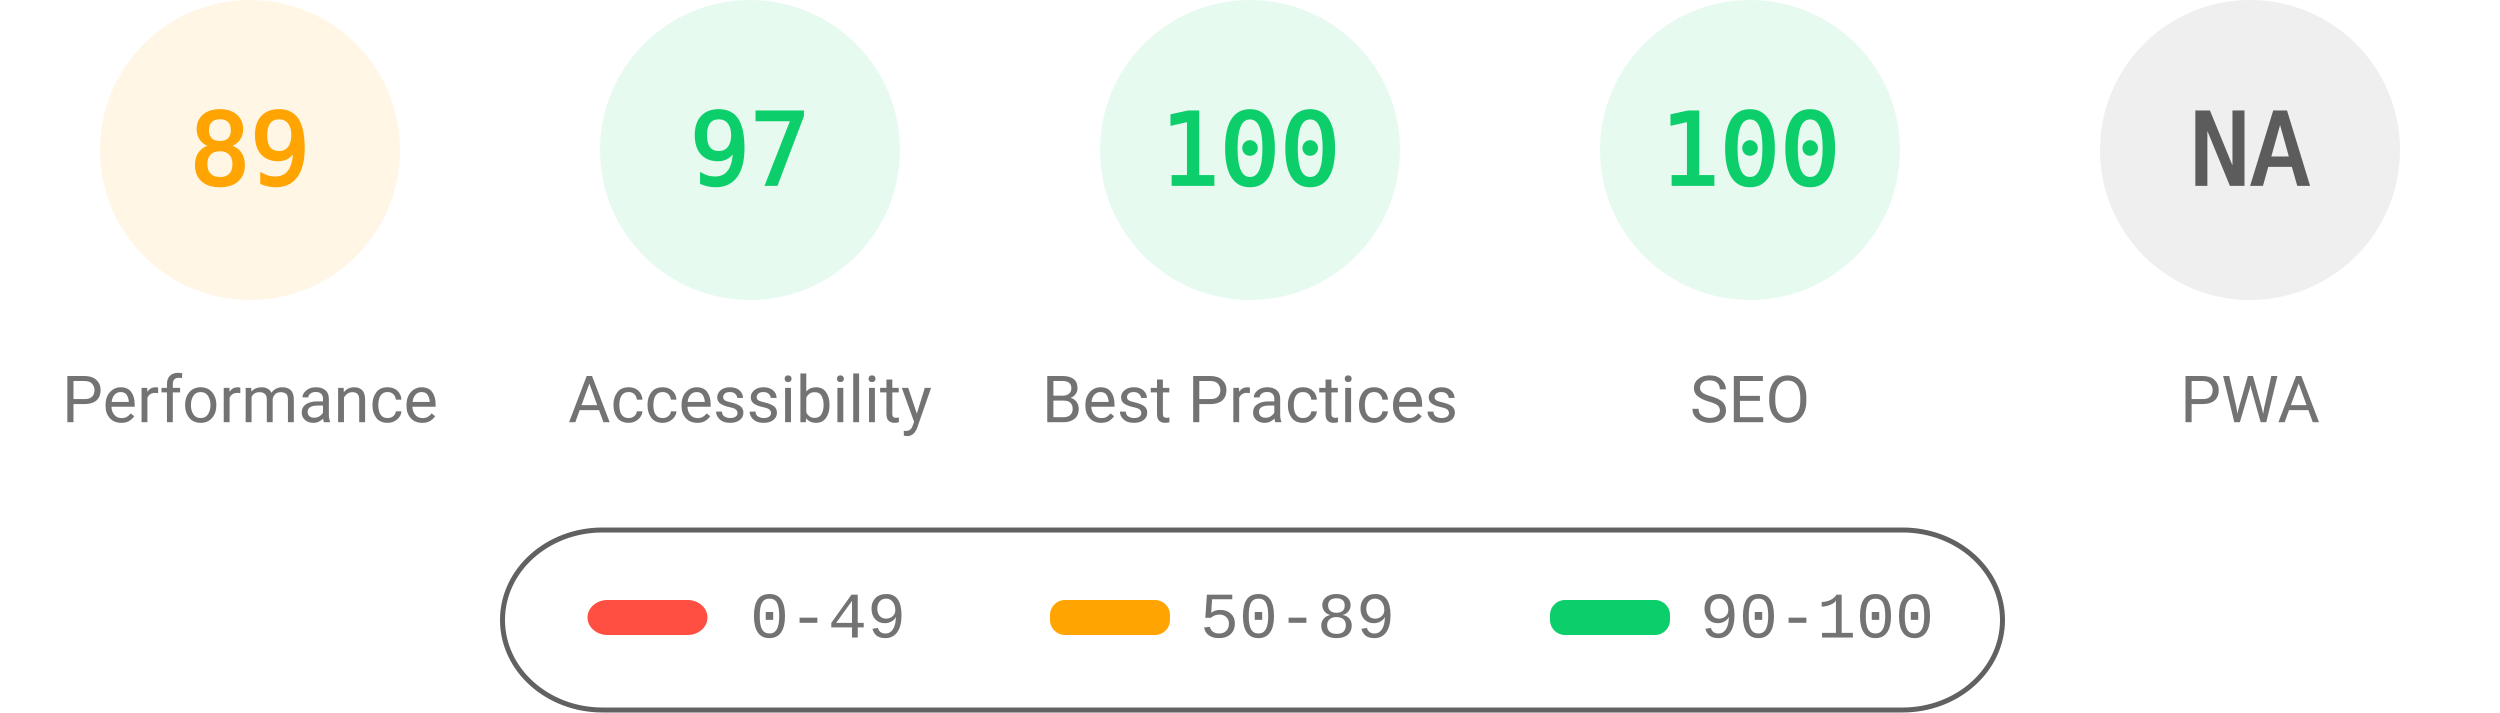
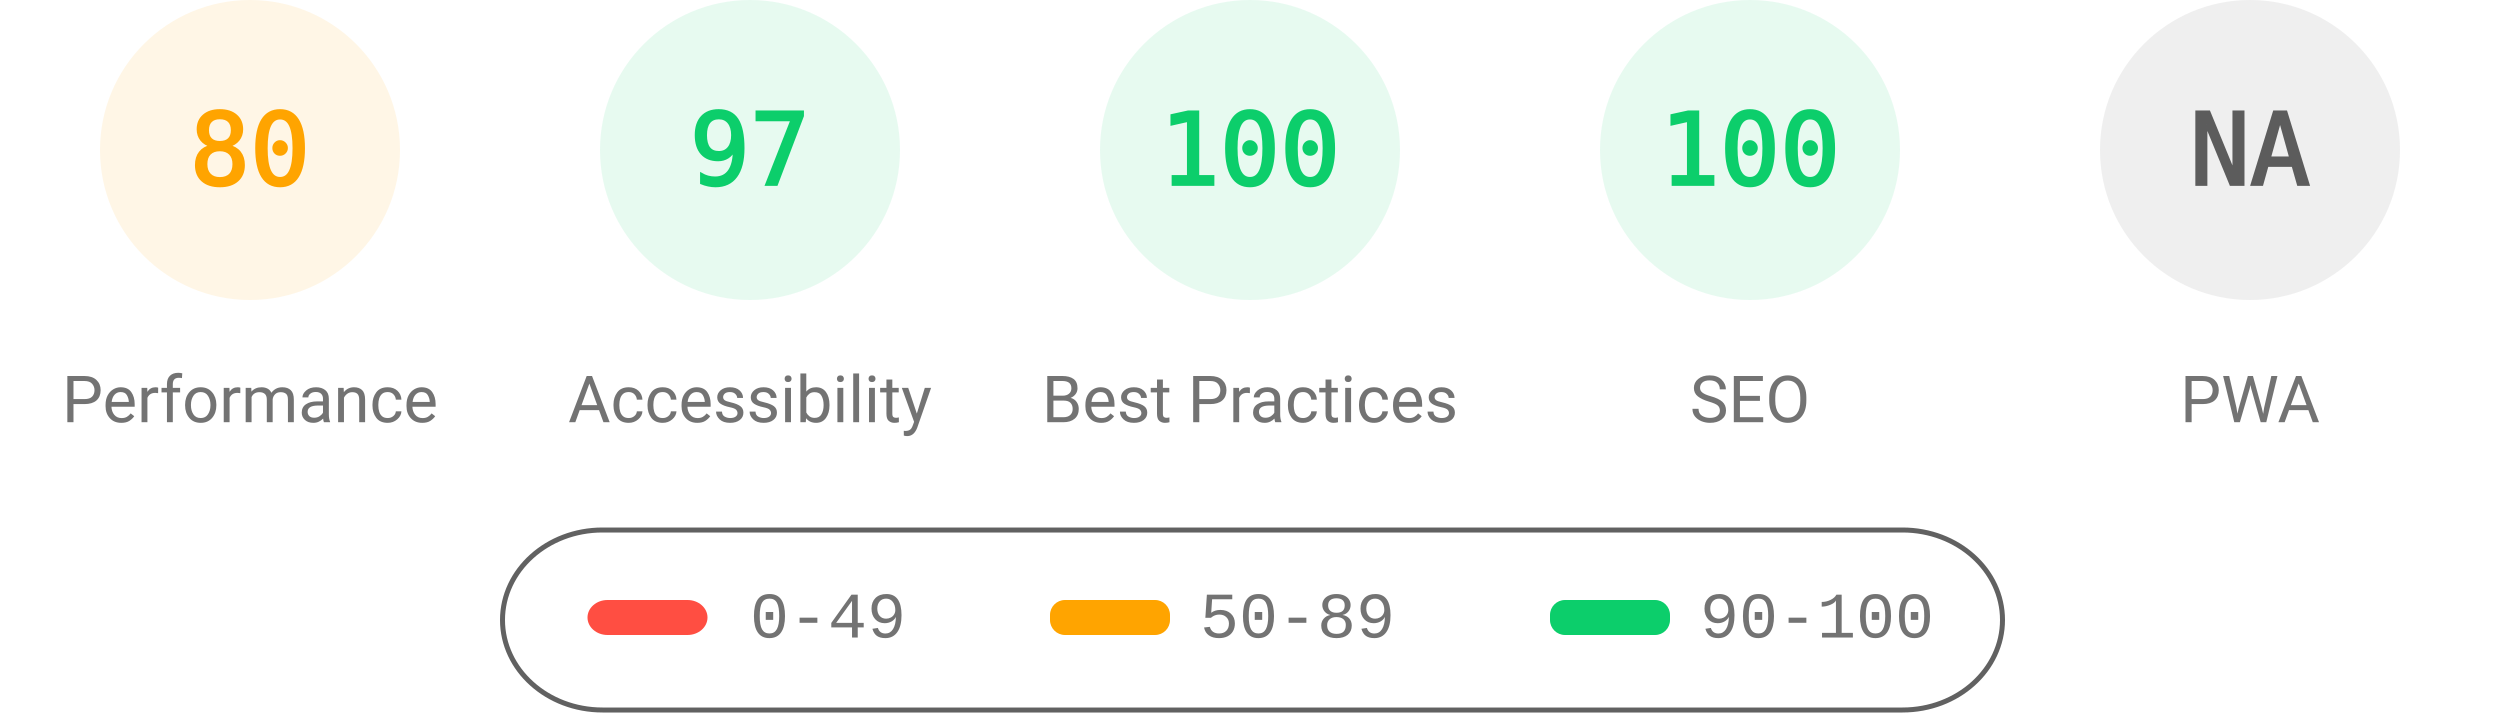
<svg xmlns="http://www.w3.org/2000/svg" fill="none" width="1000" height="285">
  <style>.gauge-base{opacity:.1}.gauge-arc{fill:none;animation-delay:250ms;stroke-linecap:round;transform:rotate(-90deg);transform-origin:100px 60px;animation:load-gauge 1s ease forwards}.guage-text{font-size:40px;font-family:monospace;text-align:center}.guage-red{color:#ff4e42;fill:#ff4e42;stroke:#ff4e42}.guage-orange{color:#ffa400;fill:#ffa400;stroke:#ffa400}.guage-green{color:#0cce6b;fill:#0cce6b;stroke:#0cce6b}.guage-undefined{color:#5c5c5c;fill:#5c5c5c;stroke:#5c5c5c}.guage-title{color:#737373;fill:#737373;stroke:none;font-size:26px;line-height:26px;font-family:Roboto,Halvetica,Arial,sans-serif}@keyframes load-gauge{from{stroke-dasharray:0 352.858}}</style>
  <svg class="guage-div guage-perf guage-orange" viewBox="0 0 200 200" width="200" height="200">
    <circle class="gauge-base" r="56" cx="100" cy="60" stroke-width="8" />
-     <circle class="gauge-arc guage-arc-1" r="56" cx="100" cy="60" stroke-width="8" style="stroke-dasharray:313.154,351.858" />
-     <text class="guage-text" x="100" y="60" alignment-baseline="central" dominant-baseline="central" text-anchor="middle">89</text>
+     <circle class="gauge-arc guage-arc-1" r="56" cx="100" cy="60" stroke-width="8" style="stroke-dasharray:281.486,351.858" />
+     <text class="guage-text" x="100" y="60" alignment-baseline="central" dominant-baseline="central" text-anchor="middle">80</text>
    <text class="guage-title" x="100" y="160" alignment-baseline="central" dominant-baseline="central" text-anchor="middle">Performance</text>
  </svg>
  <svg class="guage-div guage-acc guage-green" viewBox="0 0 200 200" width="200" height="200" x="200">
    <circle class="gauge-base" r="56" cx="100" cy="60" stroke-width="8" />
    <circle class="gauge-arc guage-arc-2" r="56" cx="100" cy="60" stroke-width="8" style="stroke-dasharray:341.302,351.858" />
    <text class="guage-text" x="100" y="60" alignment-baseline="central" dominant-baseline="central" text-anchor="middle">97</text>
    <text class="guage-title" x="100" y="160" alignment-baseline="central" dominant-baseline="central" text-anchor="middle">Accessibility</text>
  </svg>
  <svg class="guage-div guage-best guage-green" viewBox="0 0 200 200" width="200" height="200" x="400">
    <circle class="gauge-base" r="56" cx="100" cy="60" stroke-width="8" />
    <circle class="gauge-arc guage-arc-3" r="56" cx="100" cy="60" stroke-width="8" style="stroke-dasharray:351.858,351.858" />
    <text class="guage-text" x="100" y="60" alignment-baseline="central" dominant-baseline="central" text-anchor="middle">100</text>
    <text class="guage-title" x="100" y="160" alignment-baseline="central" dominant-baseline="central" text-anchor="middle">Best Practices</text>
  </svg>
  <svg class="guage-div guage-seo guage-green" viewBox="0 0 200 200" width="200" height="200" x="600">
    <circle class="gauge-base" r="56" cx="100" cy="60" stroke-width="8" />
    <circle class="gauge-arc guage-arc-4" r="56" cx="100" cy="60" stroke-width="8" style="stroke-dasharray:351.858,351.858" />
    <text class="guage-text" x="100" y="60" alignment-baseline="central" dominant-baseline="central" text-anchor="middle">100</text>
    <text class="guage-title" x="100" y="160" alignment-baseline="central" dominant-baseline="central" text-anchor="middle">SEO</text>
  </svg>
  <svg class="guage-div guage-pwa guage-undefined" viewBox="0 0 200 200" width="200" height="200" x="800">
    <circle class="gauge-base" r="56" cx="100" cy="60" stroke-width="8" />
    <circle class="gauge-arc guage-arc-4" r="56" cx="100" cy="60" stroke-width="8" style="stroke-dasharray:351.858,351.858" />
    <text class="guage-text" x="100" y="60" alignment-baseline="central" dominant-baseline="central" text-anchor="middle">NA</text>
    <text class="guage-title" x="100" y="160" alignment-baseline="central" dominant-baseline="central" text-anchor="middle">PWA</text>
  </svg>
  <svg width="604" height="76" x="200" y="210">
    <path fill="none" id="canvas_background" d="M-1-1h604v80H-1z" />
    <rect fill-opacity="0" stroke="#616161" stroke-width="2" rx="40" id="svg_2" height="72" width="600" y="2" x="1" fill="#000" />
    <rect stroke="#000" rx="8" id="svg_3" height="14" width="48" y="30" x="35" stroke-opacity="null" stroke-width="0" fill="#ff4e42" />
    <rect stroke="#000" rx="6" id="svg_4" height="14" width="48" y="30" x="220" stroke-opacity="null" stroke-width="0" fill="#ffa400" />
    <rect stroke="#000" rx="6" id="svg_5" height="14" width="48" y="30" x="420" stroke-opacity="null" stroke-width="0" fill="#0cce6b" />
    <text xml:space="preserve" text-anchor="start" font-family="'Courier New', Courier, monospace" font-size="26" id="svg_6" y="45" x="100" stroke-opacity="null" stroke-width="0" stroke="#000" fill="#737373">0-49</text>
    <text xml:space="preserve" text-anchor="start" font-family="'Courier New', Courier, monospace" font-size="26" id="svg_7" y="45" x="280" stroke-opacity="null" stroke-width="0" stroke="#000" fill="#737373">50-89</text>
    <text xml:space="preserve" text-anchor="start" font-family="'Courier New', Courier, monospace" font-size="26" id="svg_8" y="45" x="480" stroke-opacity="null" stroke-width="0" stroke="#000" fill="#737373">90-100</text>
  </svg>
</svg>
